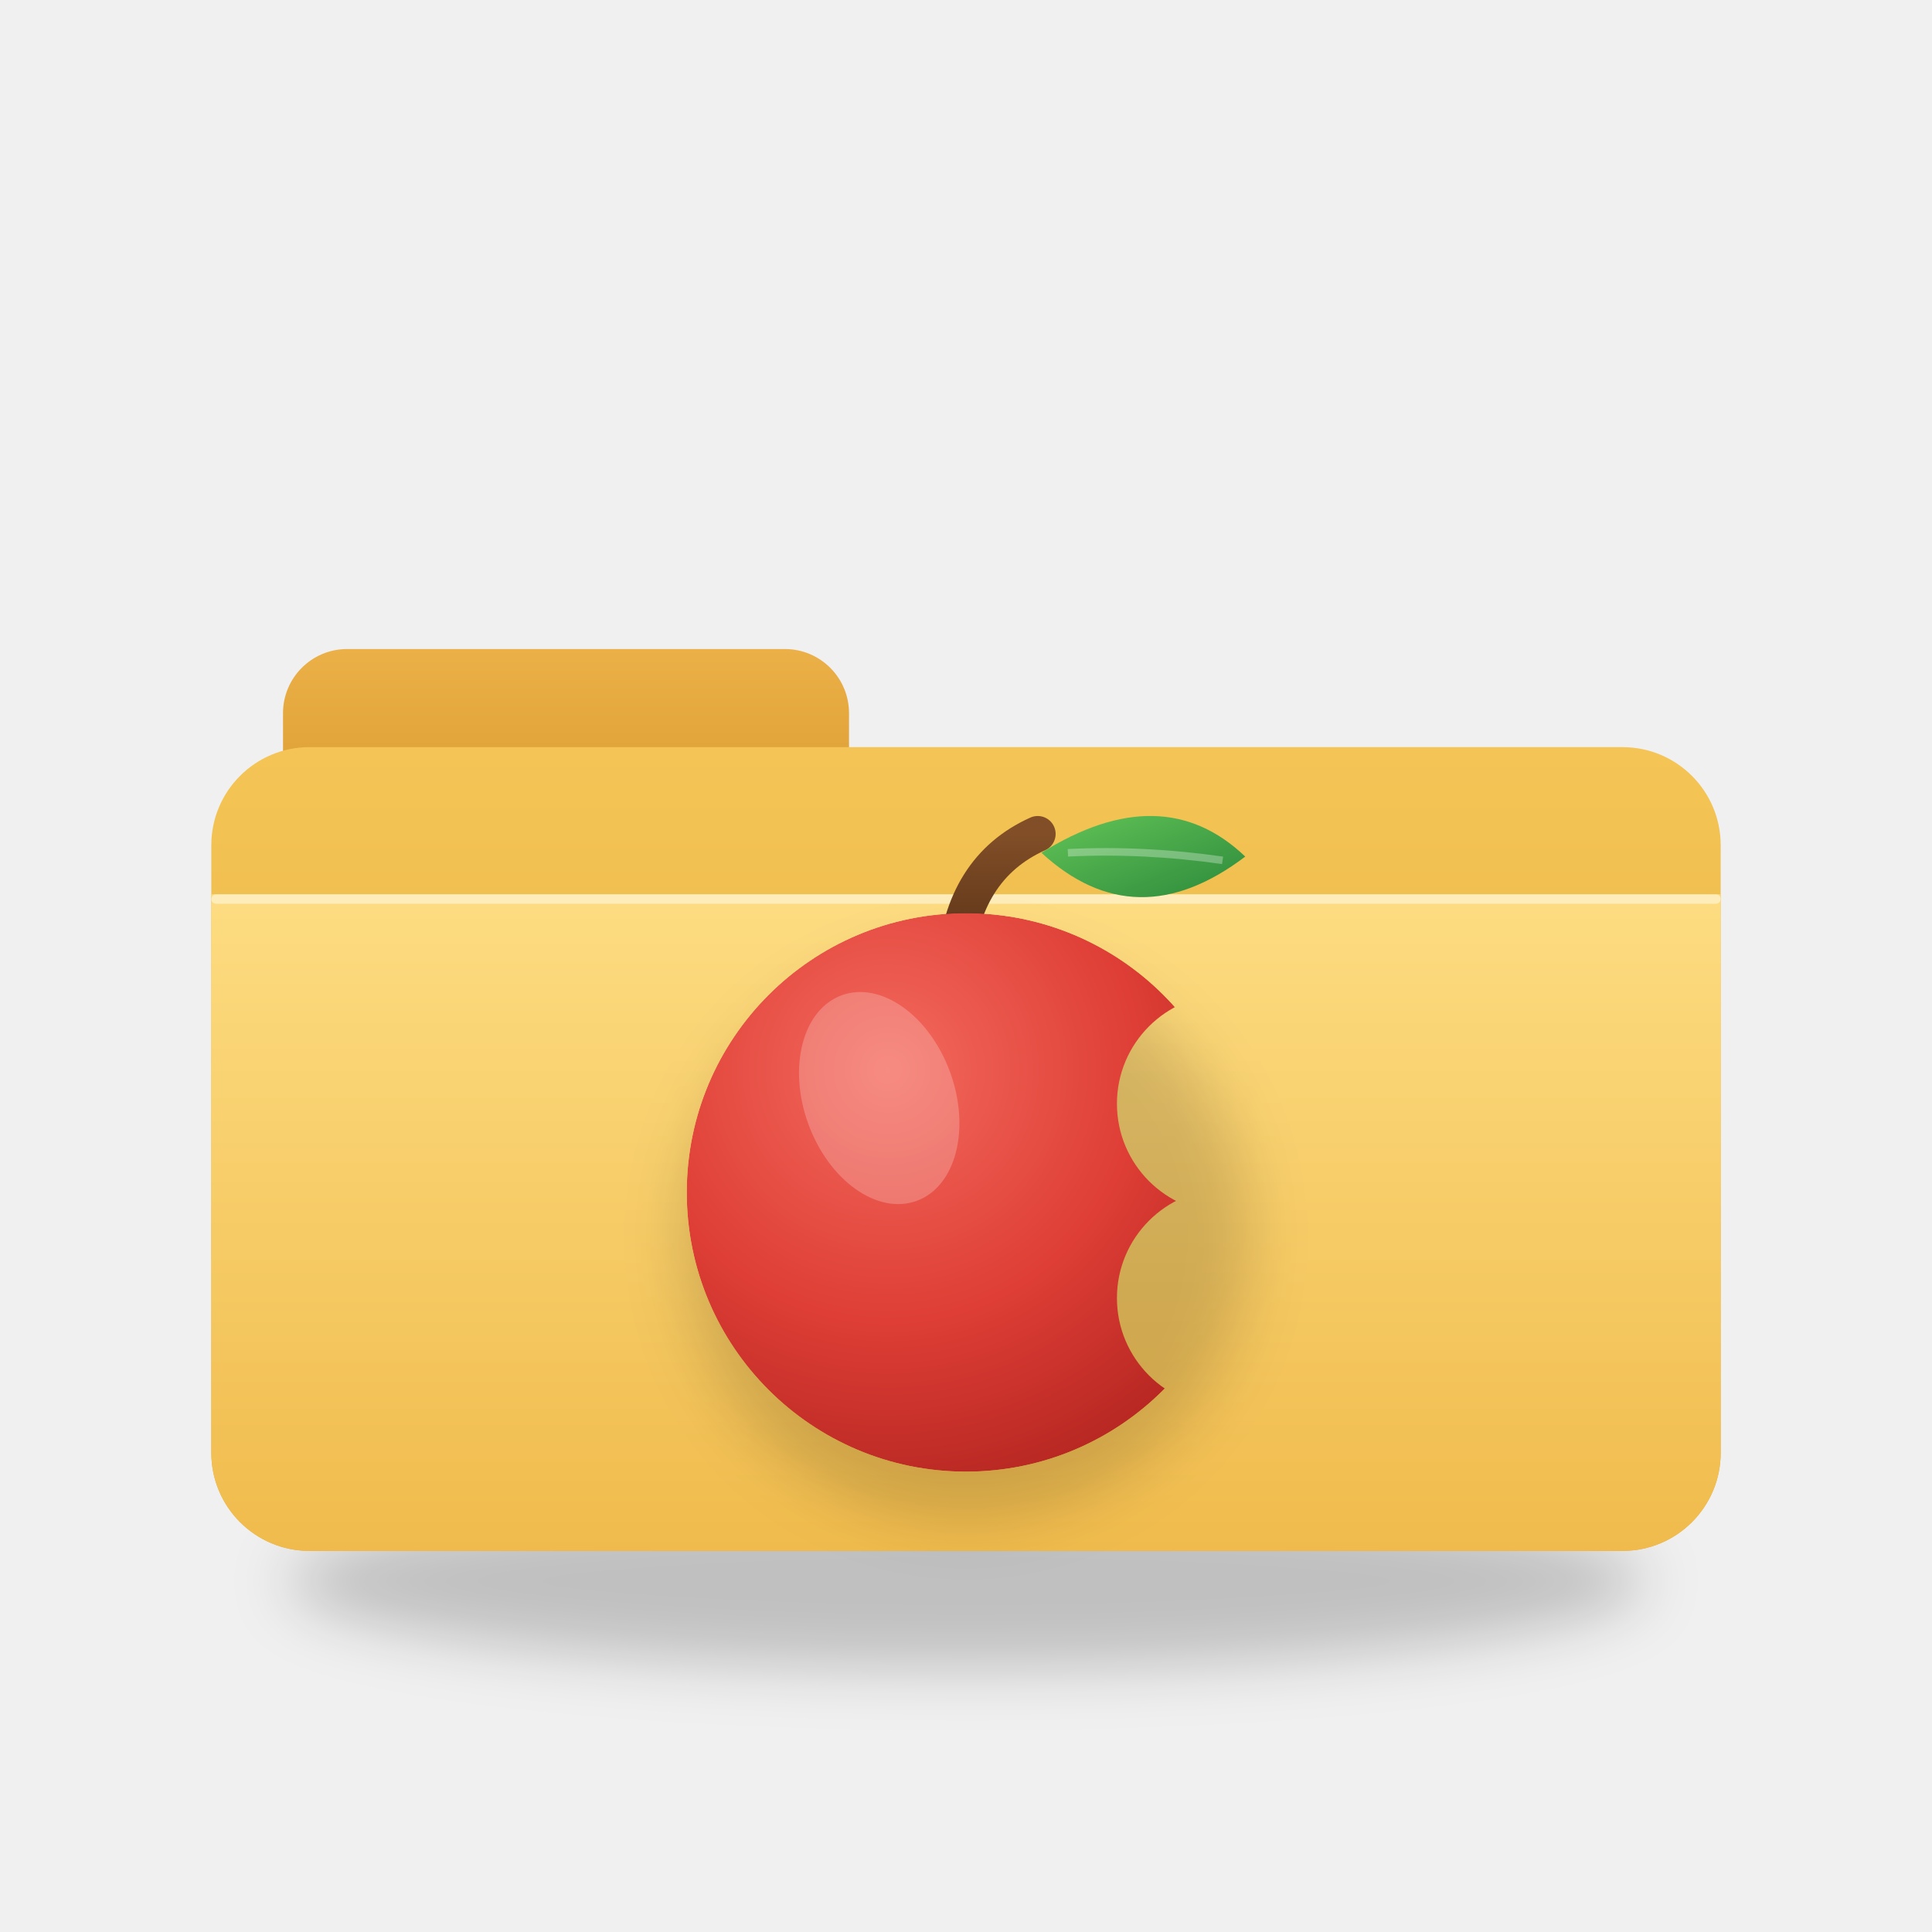
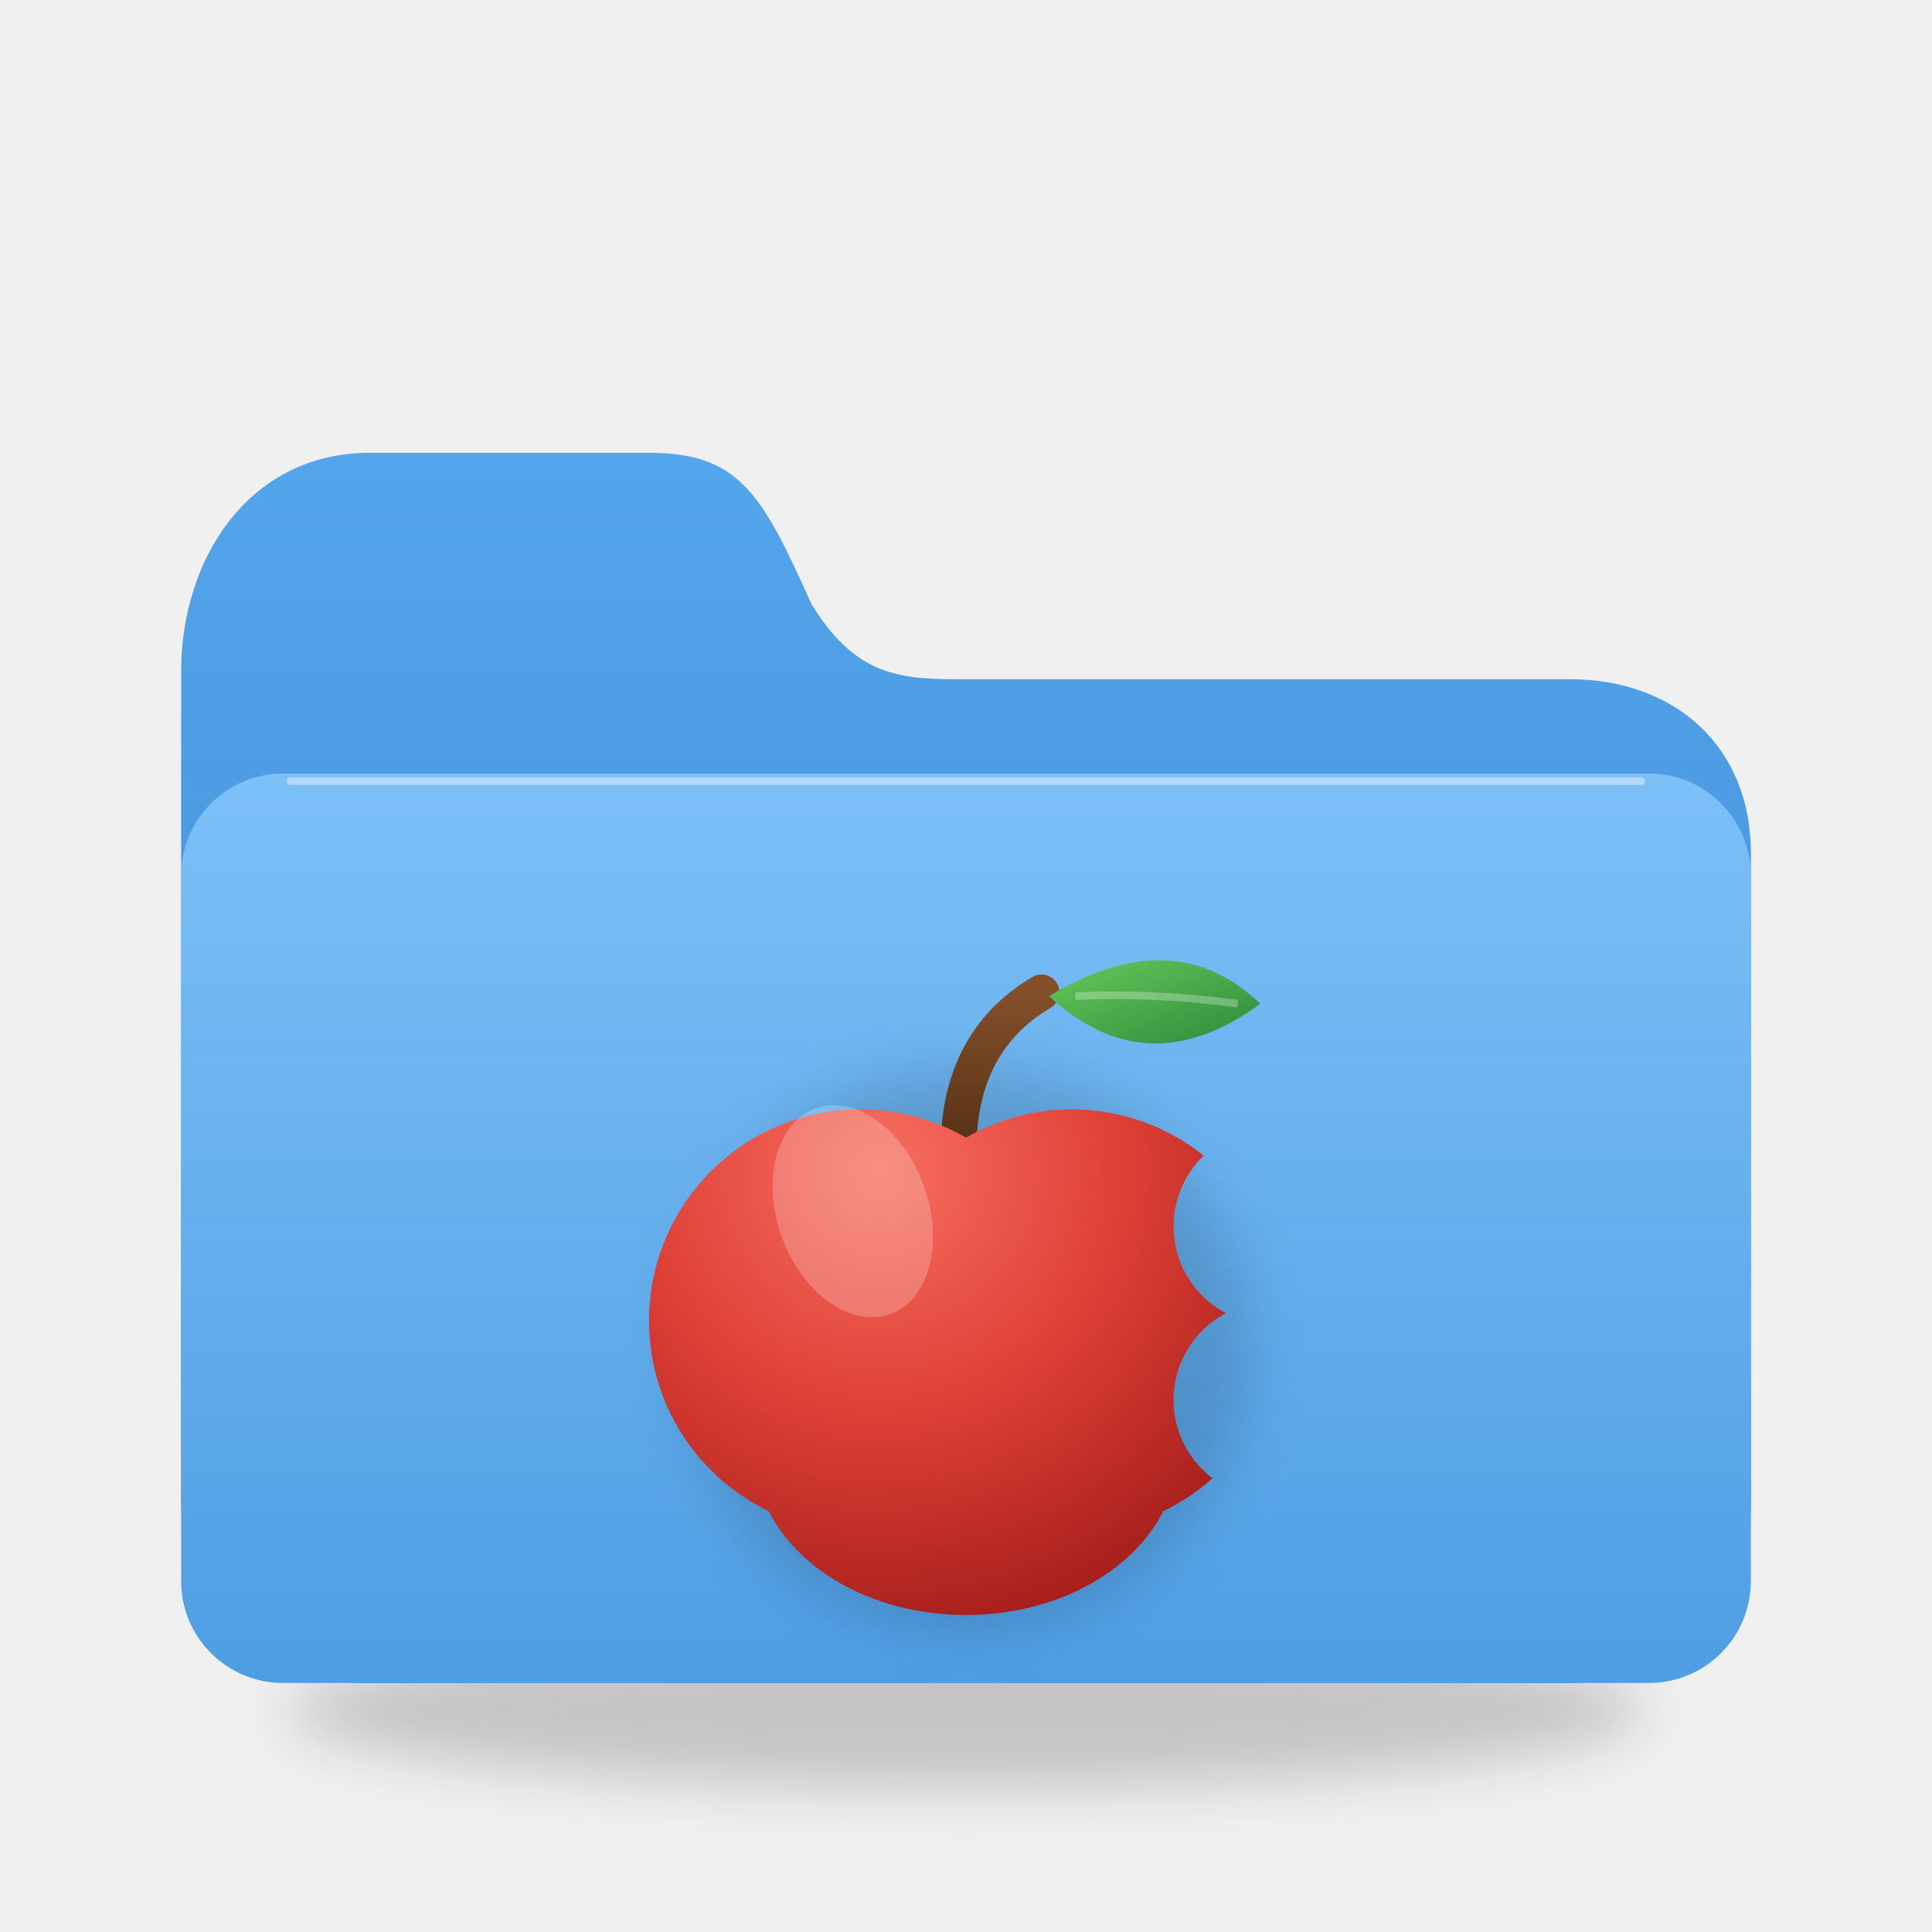
<svg xmlns="http://www.w3.org/2000/svg" width="1024" height="1024" viewBox="0 0 1024 1024">
  <defs>
-     <linearGradient id="tab" x1="0" y1="0" x2="0" y2="1">
-       <stop offset="0" stop-color="#EBB047" />
-       <stop offset="1" stop-color="#D2942A" />
-     </linearGradient>
    <linearGradient id="back" x1="0" y1="0" x2="0" y2="1">
-       <stop offset="0" stop-color="#F4C556" />
-       <stop offset="1" stop-color="#E0A836" />
+       <stop offset="0" stop-color="#54A6EC" />
+       <stop offset="1" stop-color="#3B82CE" />
    </linearGradient>
    <linearGradient id="front" x1="0" y1="0" x2="0" y2="1">
-       <stop offset="0" stop-color="#FDDC81" />
-       <stop offset="1" stop-color="#F0BB4C" />
+       <stop offset="0" stop-color="#7CC0F7" />
+       <stop offset="1" stop-color="#4E9EE4" />
    </linearGradient>
-     <radialGradient id="apple" cx="0.36" cy="0.28" r="0.9">
-       <stop offset="0" stop-color="#F46A5E" />
-       <stop offset="0.5" stop-color="#DE3E35" />
-       <stop offset="1" stop-color="#A81E1B" />
+     <radialGradient id="apple" cx="466" cy="620" r="250" gradientUnits="userSpaceOnUse">
+       <stop offset="0" stop-color="#F76F60" />
+       <stop offset="0.5" stop-color="#E04137" />
+       <stop offset="1" stop-color="#A61E1B" />
    </radialGradient>
    <linearGradient id="leaf" x1="0" y1="0" x2="1" y2="1">
-       <stop offset="0" stop-color="#63C457" />
+       <stop offset="0" stop-color="#66C95A" />
      <stop offset="1" stop-color="#2C8A3B" />
    </linearGradient>
    <linearGradient id="stem" x1="0" y1="0" x2="0" y2="1">
-       <stop offset="0" stop-color="#814E27" />
-       <stop offset="1" stop-color="#573015" />
+       <stop offset="0" stop-color="#83502A" />
+       <stop offset="1" stop-color="#563015" />
    </linearGradient>
    <filter id="blur" x="-40%" y="-40%" width="180%" height="180%">
-       <feGaussianBlur stdDeviation="16" />
+       <feGaussianBlur stdDeviation="15" />
    </filter>
    <mask id="bites">
-       <rect x="0" y="0" width="1024" height="1024" fill="black" />
-       <circle cx="512" cy="632" r="148" fill="white" />
-       <circle cx="650" cy="585" r="58" fill="black" />
-       <circle cx="650" cy="688" r="58" fill="black" />
+       <rect x="0" y="0" width="1024" height="1024" fill="white" />
+       <circle cx="674" cy="650" r="52" fill="black" />
+       <circle cx="674" cy="742" r="52" fill="black" />
    </mask>
  </defs>
-   <ellipse cx="512" cy="838" rx="360" ry="46" fill="#000000" opacity="0.20" filter="url(#blur)" />
-   <rect x="150" y="344" width="300" height="132" rx="34" fill="url(#tab)" />
-   <rect x="112" y="396" width="800" height="426" rx="52" fill="url(#back)" />
-   <path d="M112 474 h800 v296 a52 52 0 0 1 -52 52 h-696 a52 52 0 0 1 -52 -52 z" fill="url(#front)" />
-   <rect x="112" y="474" width="800" height="5" rx="2.5" fill="#FFFFFF" opacity="0.45" />
-   <ellipse cx="512" cy="656" rx="150" ry="150" fill="#000000" opacity="0.15" filter="url(#blur)" />
-   <path d="M506 512 q4 -52 44 -70" fill="none" stroke="url(#stem)" stroke-width="19" stroke-linecap="round" />
-   <path d="M552 452 q64 -40 108 2 q-58 44 -108 -2 z" fill="url(#leaf)" />
-   <path d="M566 452 q40 -2 82 4" fill="none" stroke="#FFFFFF" stroke-opacity="0.30" stroke-width="4" />
+   <ellipse cx="512" cy="906" rx="360" ry="42" fill="#000000" opacity="0.18" filter="url(#blur)" />
+   <path d="M96 356 C96 296 132 240 196 240 L344 240 C392 240 404 262 430 320            C452 356 474 360 506 360 L832 360 C888 360 928 396 928 452            L928 796 C928 852 888 892 832 892 L192 892 C136 892 96 852 96 796 Z" fill="url(#back)" />
+   <path d="M150 410 H874 A54 54 0 0 1 928 464 V838 A54 54 0 0 1 874 892 H150            A54 54 0 0 1 96 838 V464 A54 54 0 0 1 150 410 Z" fill="url(#front)" />
+   <path d="M154 414 H870" stroke="#FFFFFF" stroke-opacity="0.40" stroke-width="4" stroke-linecap="round" />
+   <ellipse cx="512" cy="716" rx="150" ry="150" fill="#000000" opacity="0.14" filter="url(#blur)" />
+   <path d="M508 610 q0 -58 44 -84" fill="none" stroke="url(#stem)" stroke-width="19" stroke-linecap="round" />
+   <path d="M556 528 q66 -40 112 4 q-60 44 -112 -4 z" fill="url(#leaf)" />
+   <path d="M570 528 q42 -2 86 4" fill="none" stroke="#FFFFFF" stroke-opacity="0.28" stroke-width="4" />
  <g mask="url(#bites)">
-     <circle cx="512" cy="632" r="148" fill="url(#apple)" />
+     <circle cx="456" cy="700" r="112" fill="url(#apple)" />
+     <circle cx="568" cy="700" r="112" fill="url(#apple)" />
+     <ellipse cx="512" cy="770" rx="112" ry="86" fill="url(#apple)" />
  </g>
-   <ellipse cx="466" cy="582" rx="40" ry="58" fill="#FFFFFF" opacity="0.22" transform="rotate(-20 466 582)" />
+   <ellipse cx="452" cy="642" rx="40" ry="58" fill="#FFFFFF" opacity="0.22" transform="rotate(-20 452 642)" />
</svg>
